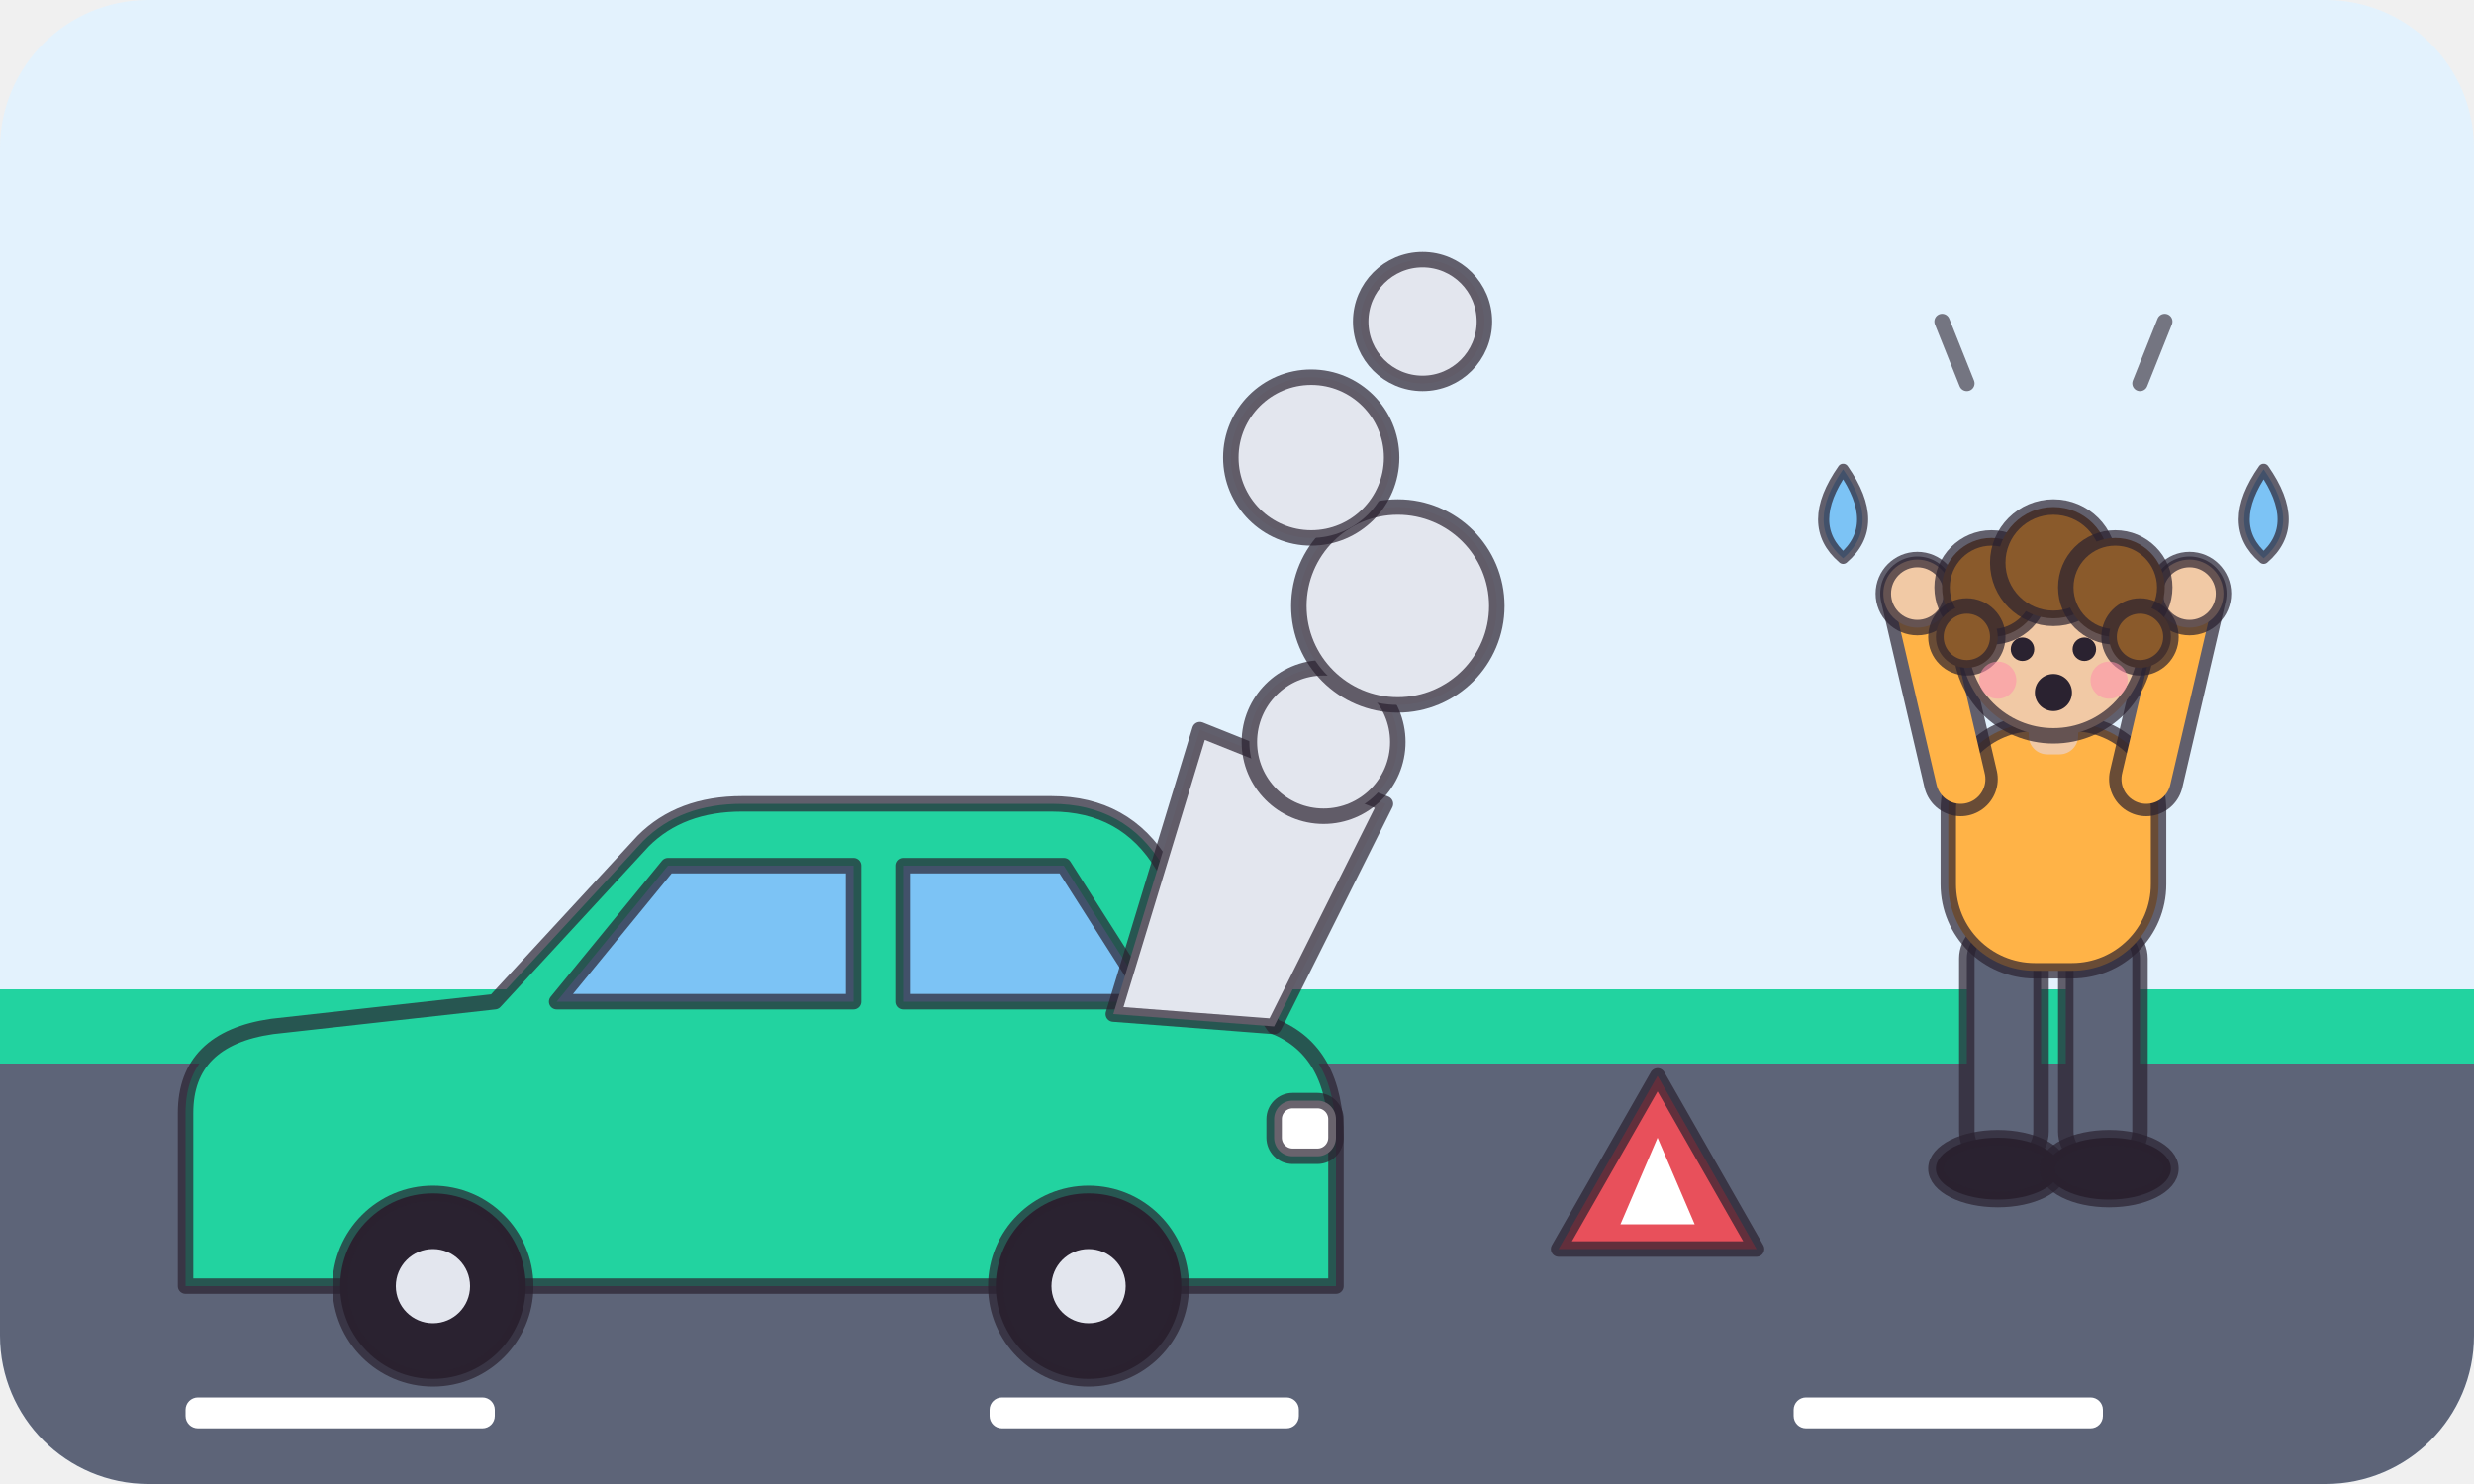
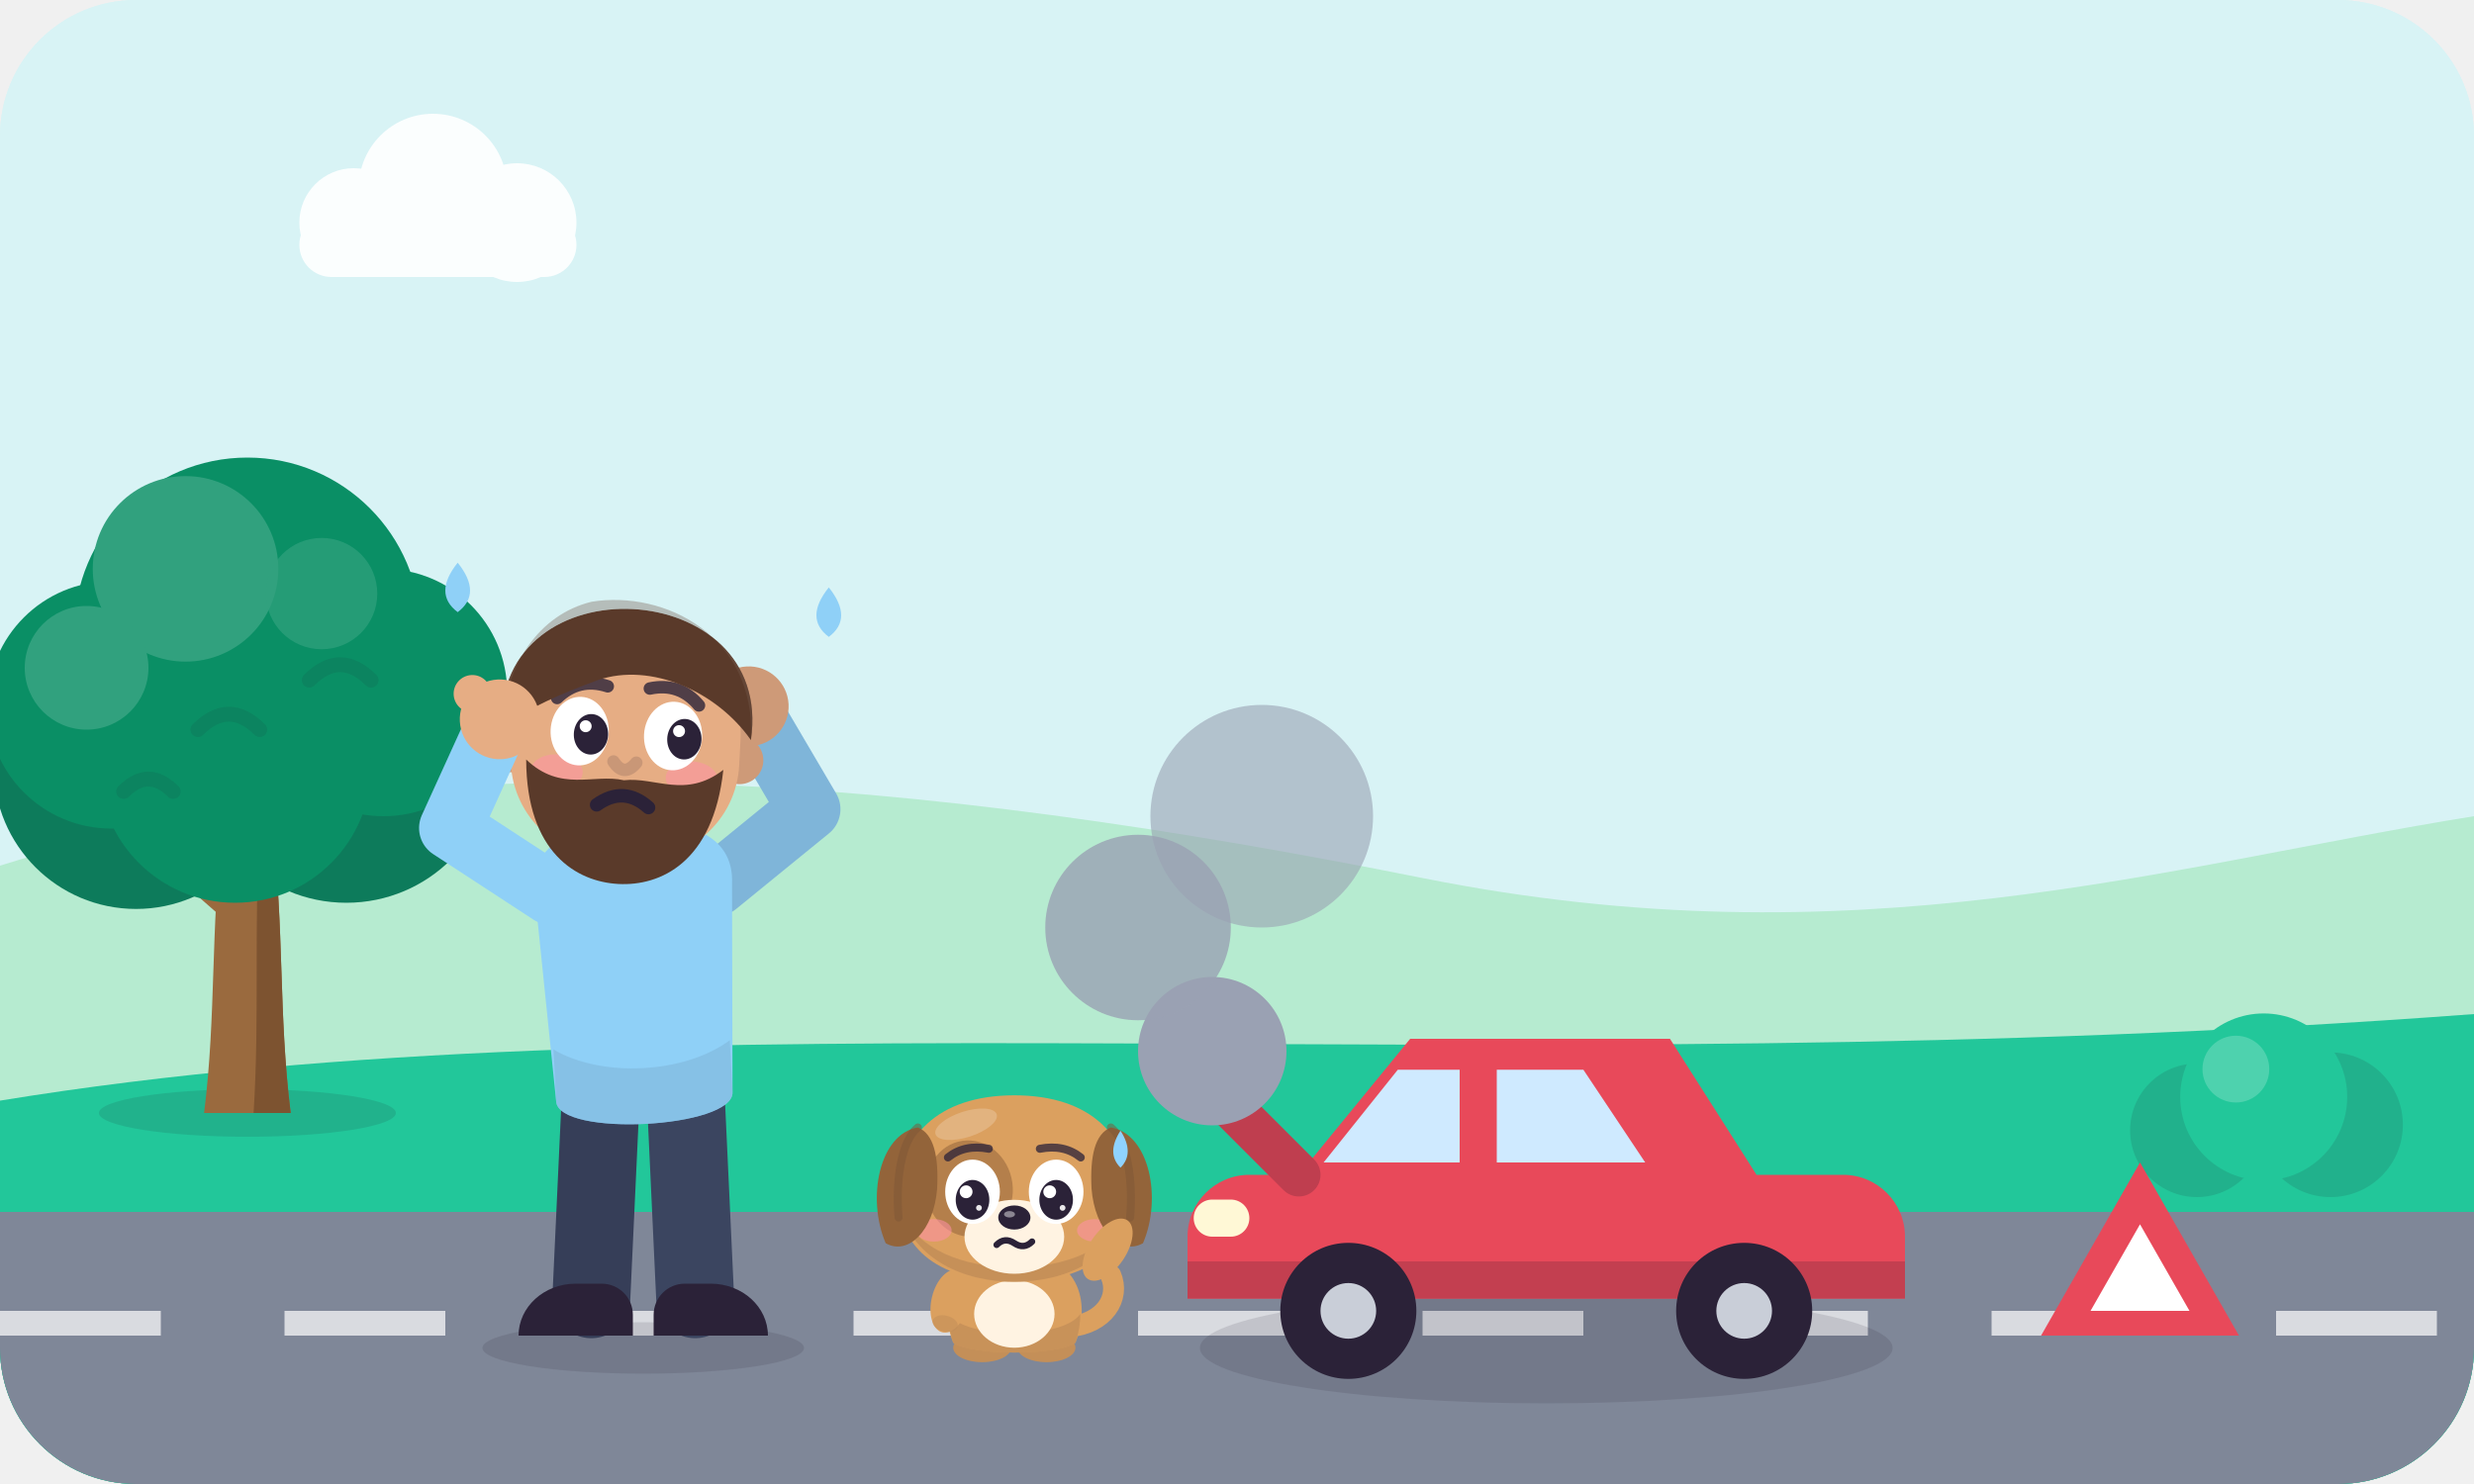
- <svg xmlns="http://www.w3.org/2000/svg" viewBox="0 0 400 240" role="img">
+ <svg xmlns="http://www.w3.org/2000/svg" viewBox="0 0 400 240">
+   <style>.blink{animation:blink 4.6s infinite;transform-box:fill-box;transform-origin:center}.wave{animation:wave 1.1s ease-in-out infinite alternate}.bob{animation:bob 3.4s ease-in-out infinite}.nod{animation:nod 5.2s ease-in-out infinite;transform-box:fill-box;transform-origin:50% 90%}.sway{animation:sway 5s ease-in-out infinite alternate;transform-box:fill-box;transform-origin:50% 100%}.float{animation:float 3.2s ease-in-out infinite}.steam{animation:steam 2.6s ease-out infinite}.fall{animation:fall 7s linear infinite}.spin{animation:spin 26s linear infinite;transform-box:fill-box;transform-origin:center}.twinkle{animation:twinkle 1.8s ease-in-out infinite;transform-box:fill-box;transform-origin:center}.drive{animation:drive 6s ease-in-out infinite alternate}.drip{animation:drip 1.5s ease-in infinite}.mascot-blink{animation:blink 4.2s infinite;transform-box:fill-box;transform-origin:center}.mascot-tail{animation:wag 1.4s ease-in-out infinite}.mascot-ears{animation:ears 5.5s ease-in-out infinite;transform-box:fill-box;transform-origin:50% 100%}.mascot-wave-l{animation:wave 0.7s ease-in-out infinite alternate}.mascot-twinkle{animation:twinkle 1.3s ease-in-out infinite;transform-box:fill-box;transform-origin:center}.d1{animation-delay:.6s}.d2{animation-delay:1.3s}.d3{animation-delay:2.1s}@keyframes blink{0%,93%,100%{transform:scaleY(1)}96%{transform:scaleY(.08)}}@keyframes wave{from{transform:rotate(-9deg)}to{transform:rotate(12deg)}}@keyframes bob{0%,100%{transform:translateY(0)}50%{transform:translateY(-1.6px)}}@keyframes nod{0%,84%,100%{transform:rotate(0)}90%{transform:rotate(-4deg)}95%{transform:rotate(3deg)}}@keyframes sway{from{transform:rotate(-1.6deg)}to{transform:rotate(1.6deg)}}@keyframes float{0%,100%{transform:translateY(0)}50%{transform:translateY(-5px)}}@keyframes steam{0%{transform:translateY(4px);opacity:0}30%{opacity:.8}100%{transform:translateY(-12px);opacity:0}}@keyframes fall{from{transform:translateY(-40px)}to{transform:translateY(250px)}}@keyframes spin{to{transform:rotate(360deg)}}@keyframes twinkle{0%,100%{opacity:.35;transform:scale(.7)}50%{opacity:1;transform:scale(1.15)}}@keyframes drip{0%{transform:translateY(-3px);opacity:0}25%{opacity:1}100%{transform:translateY(13px);opacity:0}}@keyframes drive{from{transform:translateX(-4px)}to{transform:translateX(4px)}}@keyframes wag{0%,100%{transform:rotate(0)}50%{transform:rotate(-9deg)}}@keyframes ears{0%,88%,100%{transform:rotate(0)}92%{transform:rotate(-4deg)}96%{transform:rotate(3deg)}}@media (prefers-reduced-motion:reduce){*{animation:none!important}}</style>
  <defs>
-     <clipPath id="k">
-       <rect width="400" height="240" rx="24" />
+     <clipPath id="c">
+       <rect width="400" height="240" rx="22" />
    </clipPath>
  </defs>
-   <rect width="400" height="240" rx="24" fill="#e3f2fd" />
-   <g clip-path="url(#k)">
-     <g stroke="#2a2230" stroke-opacity=".7" stroke-width="2.5" stroke-linejoin="round" stroke-linecap="round">
-       <rect x="0" y="160" width="400" height="12" rx="0" fill="#22d3a0" stroke="none" />
-       <rect x="0" y="172" width="400" height="68" rx="0" fill="#5d6478" stroke="none" />
-       <rect x="30" y="226" width="50" height="5" rx="2" fill="#ffffff" stroke="none" />
-       <rect x="160" y="226" width="50" height="5" rx="2" fill="#ffffff" stroke="none" />
-       <rect x="290" y="226" width="50" height="5" rx="2" fill="#ffffff" stroke="none" />
-       <g transform="translate(30 208)">
-         <path d="M0 0V-28Q0 -40 14 -42L50 -46L74 -72Q80 -78 90 -78H140Q152 -78 158 -68L176 -42Q186 -38 186 -24V0Z" fill="#22d3a0" />
-         <path d="M60 -46L78 -68H108V-46Z" fill="#7cc3f5" />
-         <path d="M116 -46V-68H142L156 -46Z" fill="#7cc3f5" />
-         <rect x="176" y="-30" width="10" height="9" rx="3" fill="#ffffff" />
-         <path d="M150 -44L164 -90L194 -78L176 -42Z" fill="#e3e6ee" />
-         <circle cx="40" cy="0" r="15" fill="#2a2230" />
-         <circle cx="40" cy="0" r="6" fill="#e3e6ee" stroke="none" />
-         <circle cx="146" cy="0" r="15" fill="#2a2230" />
-         <circle cx="146" cy="0" r="6" fill="#e3e6ee" stroke="none" />
+   <g clip-path="url(#c)">
+     <rect width="400" height="240" fill="#d8f3f5" />
+     <rect width="400" height="150" fill="#d8f3f5" />
+     <path d="M0 140C70 118 150 126 230 142C300 156 350 140 400 132V240H0Z" fill="#b6ebd0" />
+     <path d="M0 178C110 160 240 176 400 164V240H0Z" fill="#22c79a" />
+     <path d="M0 214C120 204 280 214 400 206V240H0Z" fill="#1ab58a" />
+     <g class="float">
+       <g transform="translate(70 36) scale(0.8)" fill="#fff" opacity=".9">
+         <circle cx="-16" cy="0" r="11" />
+         <circle cx="0" cy="-7" r="15" />
+         <circle cx="17" cy="0" r="12" />
+         <rect x="-27" y="-2" width="56" height="13" rx="6.500" />
      </g>
-       <circle cx="214" cy="120" r="12" fill="#e3e6ee" />
-       <circle cx="226" cy="98" r="16" fill="#e3e6ee" />
-       <circle cx="212" cy="74" r="13" fill="#e3e6ee" />
-       <circle cx="230" cy="52" r="10" fill="#e3e6ee" />
-       <path d="M252 202L268 174L284 202Z" fill="#e8505b" />
-       <path d="M262 198L268 184L274 198Z" fill="#ffffff" stroke="none" />
-       <rect x="318" y="150" width="12" height="38" rx="5" fill="#5d6478" />
-       <rect x="334" y="150" width="12" height="38" rx="5" fill="#5d6478" />
-       <ellipse cx="323" cy="189" rx="10" ry="5" fill="#2a2230" />
-       <ellipse cx="341" cy="189" rx="10" ry="5" fill="#2a2230" />
-       <rect x="315" y="117" width="34" height="40" rx="14" fill="#ffb347" />
-       <path d="M317 126L310 96" fill="none" stroke="#2a2230" stroke-width="12" stroke-opacity="0.7" />
-       <path d="M317 126L310 96" fill="none" stroke="#ffb347" stroke-width="8" stroke-opacity="1" />
-       <circle cx="310" cy="96" r="5.5" fill="#f1c9a5" />
-       <path d="M347 126L354 96" fill="none" stroke="#2a2230" stroke-width="12" stroke-opacity="0.7" />
-       <path d="M347 126L354 96" fill="none" stroke="#ffb347" stroke-width="8" stroke-opacity="1" />
-       <circle cx="354" cy="96" r="5.5" fill="#f1c9a5" />
-       <rect x="328" y="114" width="8" height="8" rx="3" fill="#f1c9a5" stroke="none" />
-       <circle cx="332" cy="104" r="15" fill="#f1c9a5" />
-       <circle cx="322" cy="95" r="8" fill="#8a5a2b" />
-       <circle cx="332" cy="91" r="9" fill="#8a5a2b" />
-       <circle cx="342" cy="95" r="8" fill="#8a5a2b" />
-       <circle cx="318" cy="103" r="5" fill="#8a5a2b" />
-       <circle cx="346" cy="103" r="5" fill="#8a5a2b" />
-       <circle cx="323" cy="110" r="3" fill="#ff8fab" stroke="none" fill-opacity=".55" />
-       <circle cx="341" cy="110" r="3" fill="#ff8fab" stroke="none" fill-opacity=".55" />
-       <circle cx="327" cy="105" r="1.9" fill="#2a2230" stroke="none" />
-       <circle cx="337" cy="105" r="1.9" fill="#2a2230" stroke="none" />
-       <circle cx="332" cy="112" r="3" fill="#2a2230" stroke="none" />
-       <g transform="translate(366 84) scale(0.9)">
-         <path d="M0 -9Q-7 1 0 7Q7 1 0 -9Z" fill="#7cc3f5" stroke-width="2" />
+     </g>
+     <g transform="translate(40 180) scale(1)">
+       <ellipse cx="0" cy="0" rx="24" ry="3.84" fill="#1a1024" opacity="0.12" />
+       <path d="M-7 0C-5 -16 -6 -30 -4 -46L4 -46C6 -30 5 -16 7 0Z" fill="#9a6a3e" />
+       <path d="M1 0C2 -16 1 -30 2 -46L4 -46C6 -30 5 -16 7 0Z" fill="#7d5330" />
+       <path d="M-3 -34C-10 -40 -16 -46 -20 -54M3 -38C10 -44 14 -50 18 -58" fill="none" stroke="#9a6a3e" stroke-width="5" stroke-linecap="round" />
+       <g class="sway">
+         <circle cx="16" cy="-58" r="24" fill="#0d7b5b" />
+         <circle cx="-18" cy="-56" r="23" fill="#0d7b5b" />
+         <circle cx="0" cy="-78" r="28" fill="#0a8f65" />
+         <circle cx="-22" cy="-66" r="20" fill="#0a8f65" />
+         <circle cx="22" cy="-68" r="20" fill="#0a8f65" />
+         <circle cx="-2" cy="-56" r="22" fill="#0a8f65" />
+         <circle cx="-10" cy="-88" r="15" fill="#31a17e" />
+         <circle cx="-26" cy="-72" r="10" fill="#31a17e" />
+         <circle cx="12" cy="-84" r="9" fill="#31a17e" opacity=".7" />
+         <path d="M-8 -62q5 -5 10 0M10 -70q5 -5 10 0M-20 -52q4 -4 8 0" fill="none" stroke="#0d7b5b" stroke-width="2.4" stroke-linecap="round" opacity=".55" />
      </g>
-       <g transform="translate(298 84) scale(0.9)">
-         <path d="M0 -9Q-7 1 0 7Q7 1 0 -9Z" fill="#7cc3f5" stroke-width="2" />
+     </g>
+     <g transform="translate(366 190) scale(0.9)">
+       <circle cx="-12" cy="-8" r="12" fill="#21b18c" />
+       <circle cx="12" cy="-9" r="13" fill="#21b18c" />
+       <circle cx="0" cy="-14" r="15" fill="#22c79a" />
+       <circle cx="-5" cy="-19" r="6" fill="#4ed2ae" />
+     </g>
+     <rect y="196" width="400" height="44" fill="#7f8798" />
+     <path d="M0 214h400" stroke="#fff" stroke-width="4" stroke-dasharray="26 20" opacity=".7" />
+     <g transform="translate(250 216) scale(-1 1)">
+       <ellipse cx="0" cy="2" rx="56" ry="8.96" fill="#1a1024" opacity="0.12" />
+       <path d="M-58 -6v-10a10 10 0 0 1 10 -10h14l14 -22h42l18 22h8a10 10 0 0 1 10 10v10z" fill="#e8495a" />
+       <path d="M-58 -12h116v6h-116z" fill="#c33f50" />
+       <path d="M-16 -28l10 -15h14v15zM14 -28v-15h10l12 15z" fill="#cfeaff" />
+       <rect x="48" y="-22" width="9" height="6" rx="3" fill="#fff8d6" />
+       <circle cx="-32" cy="-4" r="11" fill="#2b2238" />
+       <circle cx="-32" cy="-4" r="4.500" fill="#c9ced8" />
+       <circle cx="32" cy="-4" r="11" fill="#2b2238" />
+       <circle cx="32" cy="-4" r="4.500" fill="#c9ced8" />
+       <path d="M40 -26l22 -22" stroke="#bf3e4f" stroke-width="7" stroke-linecap="round" />
+     </g>
+     <g fill="#9aa1b3">
+       <circle class="steam" cx="196" cy="170" r="12" />
+       <circle class="steam d1" cx="184" cy="150" r="15" opacity=".8" />
+       <circle class="steam d2" cx="204" cy="132" r="18" opacity=".6" />
+     </g>
+     <path d="M330 216l16 -28 16 28z" fill="#e8495a" />
+     <path d="M338 212l8 -14 8 14z" fill="#fff" />
+     <ellipse cx="104" cy="218" rx="26" ry="4.16" fill="#1a1024" opacity="0.12" />
+     <g transform="translate(104 216) scale(0.84 0.84)">
+       <g class="bob">
+         <path d="M-8 -50L-10 -7" fill="none" stroke="#363e58" stroke-width="15" stroke-linecap="round" stroke-linejoin="round" />
+         <path transform="translate(-11 0) scale(-1 1)" d="M-9 0v-4a6 6 0 0 1 6 -6h5a11 10 0 0 1 11 10z" fill="#2b2238" />
+         <path d="M8 -50L10 -7" fill="none" stroke="#3b4560" stroke-width="15" stroke-linecap="round" stroke-linejoin="round" />
+         <path transform="translate(11 0) scale(1 1)" d="M-9 0v-4a6 6 0 0 1 6 -6h5a11 10 0 0 1 11 10z" fill="#2b2238" />
+         <g transform="rotate(-3 0 -50)">
+           <path d="M16 -86L34.6 -99.6L24 -120" fill="none" stroke="#7fb5d9" stroke-width="12" stroke-linecap="round" stroke-linejoin="round" />
+           <circle cx="24" cy="-120" r="7.68" fill="#ce9a78" />
+           <circle cx="16.9" cy="-118.9" r="3.6" fill="#ce9a78" />
+           <path d="M-19 -86C-20 -96 -10 -99 0 -99C10 -99 20 -96 19 -86L17 -46C17 -39 -17 -39 -17 -46Z" fill="#8fd0f7" />
+           <path d="M-17 -56C-8 -50 8 -50 17 -56L17 -46C17 -39 -17 -39 -17 -46Z" fill="#7fb5d9" opacity=".55" />
+           <g transform="translate(0 -114) rotate(6)">
+             <g class="nod">
+               <rect x="-5.5" y="14" width="11" height="12" rx="4" fill="#ce9a78" />
+               <circle cx="-22" cy="2" r="4.6" fill="#ce9a78" />
+               <circle cx="22" cy="2" r="4.6" fill="#ce9a78" />
+               <rect x="-22" y="-21" width="44" height="43" rx="19" fill="#e6ad84" />
+               <ellipse cx="-13" cy="6" rx="5" ry="3.3" fill="#ff8fa8" opacity=".5" />
+               <ellipse cx="13" cy="6" rx="5" ry="3.3" fill="#ff8fa8" opacity=".5" />
+               <ellipse cx="-9" cy="-2" rx="5.6" ry="6.6" fill="#fff" />
+               <g class="blink">
+                 <ellipse cx="-6.8" cy="-1.5" rx="3.3" ry="3.9" fill="#2b2238" />
+                 <circle cx="-7.9" cy="-3" r="1.15" fill="#fff" />
+               </g>
+               <ellipse cx="9" cy="-2" rx="5.6" ry="6.6" fill="#fff" />
+               <g class="blink">
+                 <ellipse cx="11.2" cy="-1.5" rx="3.3" ry="3.9" fill="#2b2238" />
+                 <circle cx="10.1" cy="-3" r="1.15" fill="#fff" />
+               </g>
+               <path d="M-14 -9.5Q-9 -12.5 -4 -9.5" fill="none" stroke="#2b2238" stroke-width="2.4" stroke-linecap="round" opacity=".8" transform="rotate(-16 -9 -10)" />
+               <path d="M4 -9.5Q9 -12.5 14 -9.5" fill="none" stroke="#2b2238" stroke-width="2.4" stroke-linecap="round" opacity=".8" transform="rotate(16 9 -10)" />
+               <path d="M-2.2 3.5Q0 6.5 2.2 3.5" fill="none" stroke="#c99777" stroke-width="2.4" stroke-linecap="round" />
+               <path d="M-19 4C-18 22 -8 27 0 27C8 27 18 22 19 4C12 10 6 6 0 7C-6 6 -12 10 -19 4Z" fill="#5a3a2a" />
+               <path d="M-5 12Q0 8 5 12" fill="none" stroke="#2b2238" stroke-width="2.6" stroke-linecap="round" />
+               <path d="M-24 -2C-27 -34 27 -34 24 -2C17 -11 4 -16 -6 -12C-13 -9 -19 -6 -24 -2Z" fill="#5a3a2a" />
+               <path d="M-24 -2C-27 -34 27 -34 24 -2C24 -22 6 -30 -8 -27C-18 -24 -24 -14 -24 -2Z" fill="#745a4c" opacity=".35" />
+             </g>
+           </g>
+           <path d="M-16 -86L-34.6 -99.6L-24 -120" fill="none" stroke="#8fd0f7" stroke-width="12" stroke-linecap="round" stroke-linejoin="round" />
+           <circle cx="-24" cy="-120" r="7.68" fill="#e6ad84" />
+           <circle cx="-29.0" cy="-125.2" r="3.6" fill="#e6ad84" />
+         </g>
      </g>
-       <path d="M318 62L314 52M346 62L350 52" fill="none" stroke="#2a2230" stroke-width="2.5" stroke-opacity="0.6" />
+     </g>
+     <path class="drip" d="M74 91q4 5 0 8q-4 -3 0 -8z" fill="#8fd0f7" />
+     <path class="drip d2" d="M134 95q4 5 0 8q-4 -3 0 -8z" fill="#8fd0f7" />
+     <g transform="translate(138.0 170.9) scale(0.260)">
+       <g class="bob">
+         <g class="mascot-tail" style="transform-origin:136px 168px">
+           <path d="M134 168C156 166 166 150 160 136" fill="none" stroke="#dba05f" stroke-width="13" stroke-linecap="round" />
+         </g>
+         <ellipse cx="80" cy="181" rx="18" ry="9" fill="#c48f58" />
+         <g transform="matrix(-1 0 0 1 200 0)">
+           <ellipse cx="80" cy="181" rx="18" ry="9" fill="#c48f58" />
+         </g>
+         <path d="M62 178C52 152 60 122 100 122C140 122 148 152 138 178C126 186 74 186 62 178Z" fill="#dba05f" />
+         <path d="M62 178C74 186 126 186 138 178C140 172 141 166 141 160C130 176 70 176 59 160C59 166 60 172 62 178Z" fill="#b18052" opacity=".45" />
+         <ellipse cx="100" cy="160" rx="25" ry="21" fill="#fff3e2" />
+         <g>
+           <ellipse cx="60" cy="152" rx="11.5" ry="20" transform="rotate(14 60 152)" fill="#dba05f" />
+           <ellipse cx="57" cy="166" rx="8" ry="5" transform="rotate(14 57 166)" fill="#c08c57" opacity=".5" />
+         </g>
+         <g class="mascot-ears" />
+         <path d="M100 24C148 24 172 50 172 86C172 120 146 140 100 140C54 140 28 120 28 86C28 50 52 24 100 24Z" fill="#dba05f" />
+         <path d="M29 96C38 126 68 140 100 140C132 140 162 126 171 96C160 120 132 131 100 131C68 131 40 120 29 96Z" fill="#b18052" opacity=".5" />
+         <ellipse cx="70" cy="42" rx="20" ry="8" transform="rotate(-18 70 42)" fill="#fff" opacity="0.2" />
+         <ellipse cx="72" cy="82" rx="27" ry="30" transform="rotate(-8 72 82)" fill="#93643a" opacity=".55" />
+         <ellipse cx="100" cy="112" rx="31" ry="23" fill="#fff3e2" />
+         <ellipse cx="50" cy="108" rx="11" ry="7" fill="#ff8fa8" opacity=".55" />
+         <g transform="matrix(-1 0 0 1 200 0)">
+           <ellipse cx="50" cy="108" rx="11" ry="7" fill="#ff8fa8" opacity=".55" />
+         </g>
+         <ellipse cx="74" cy="84" rx="17" ry="20" fill="#fff" />
+         <g class="mascot-blink">
+           <ellipse cx="74" cy="89" rx="10.45" ry="12.35" fill="#2b2238" />
+           <circle cx="70" cy="84" r="3.99" fill="#fff" />
+           <circle cx="78" cy="94" r="1.805" fill="#fff" opacity=".9" />
+         </g>
+         <ellipse cx="126" cy="84" rx="17" ry="20" fill="#fff" />
+         <g class="mascot-blink">
+           <ellipse cx="126" cy="89" rx="10.45" ry="12.35" fill="#2b2238" />
+           <circle cx="122" cy="84" r="3.99" fill="#fff" />
+           <circle cx="130" cy="94" r="1.805" fill="#fff" opacity=".9" />
+         </g>
+         <path d="M58 60Q70 54 84 60" fill="none" stroke="#2b2238" stroke-width="5" stroke-linecap="round" opacity=".75" transform="rotate(-12 71 58)" />
+         <path d="M116 60Q130 54 142 60" fill="none" stroke="#2b2238" stroke-width="5" stroke-linecap="round" opacity=".75" transform="rotate(12 129 58)" />
+         <ellipse cx="100" cy="100" rx="10" ry="7.5" fill="#2b2238" />
+         <ellipse cx="97" cy="98" rx="3.4" ry="2" fill="#fff" opacity=".45" />
+         <path d="M89 117Q94 112 100 116Q106 120 111 115" fill="none" stroke="#2b2238" stroke-width="4" stroke-linecap="round" />
+         <g class="mascot-ears">
+           <path d="M40 44C16 48 8 88 20 116C34 124 50 108 52 82C53 62 50 48 40 44Z" fill="#93643a" />
+           <path d="M40 44C30 52 26 76 28 100" fill="none" stroke="#7d5536" stroke-width="5" stroke-linecap="round" opacity=".5" />
+           <g transform="matrix(-1 0 0 1 200 0)">
+             <path d="M40 44C16 48 8 88 20 116C34 124 50 108 52 82C53 62 50 48 40 44Z" fill="#93643a" />
+             <path d="M40 44C30 52 26 76 28 100" fill="none" stroke="#7d5536" stroke-width="5" stroke-linecap="round" opacity=".5" />
+           </g>
+         </g>
+         <g transform="matrix(-1 0 0 1 200 0)">
+           <g class="" style="transform-origin:58px 134px">
+             <ellipse cx="42" cy="120" rx="11.5" ry="22" transform="rotate(-34 42 120)" fill="#dba05f" />
+           </g>
+         </g>
+         <path class="mascot-drop" d="M166 46q9 14 0 23q-9-9 0-23z" fill="#8fd3ff" />
+       </g>
    </g>
  </g>
</svg>
